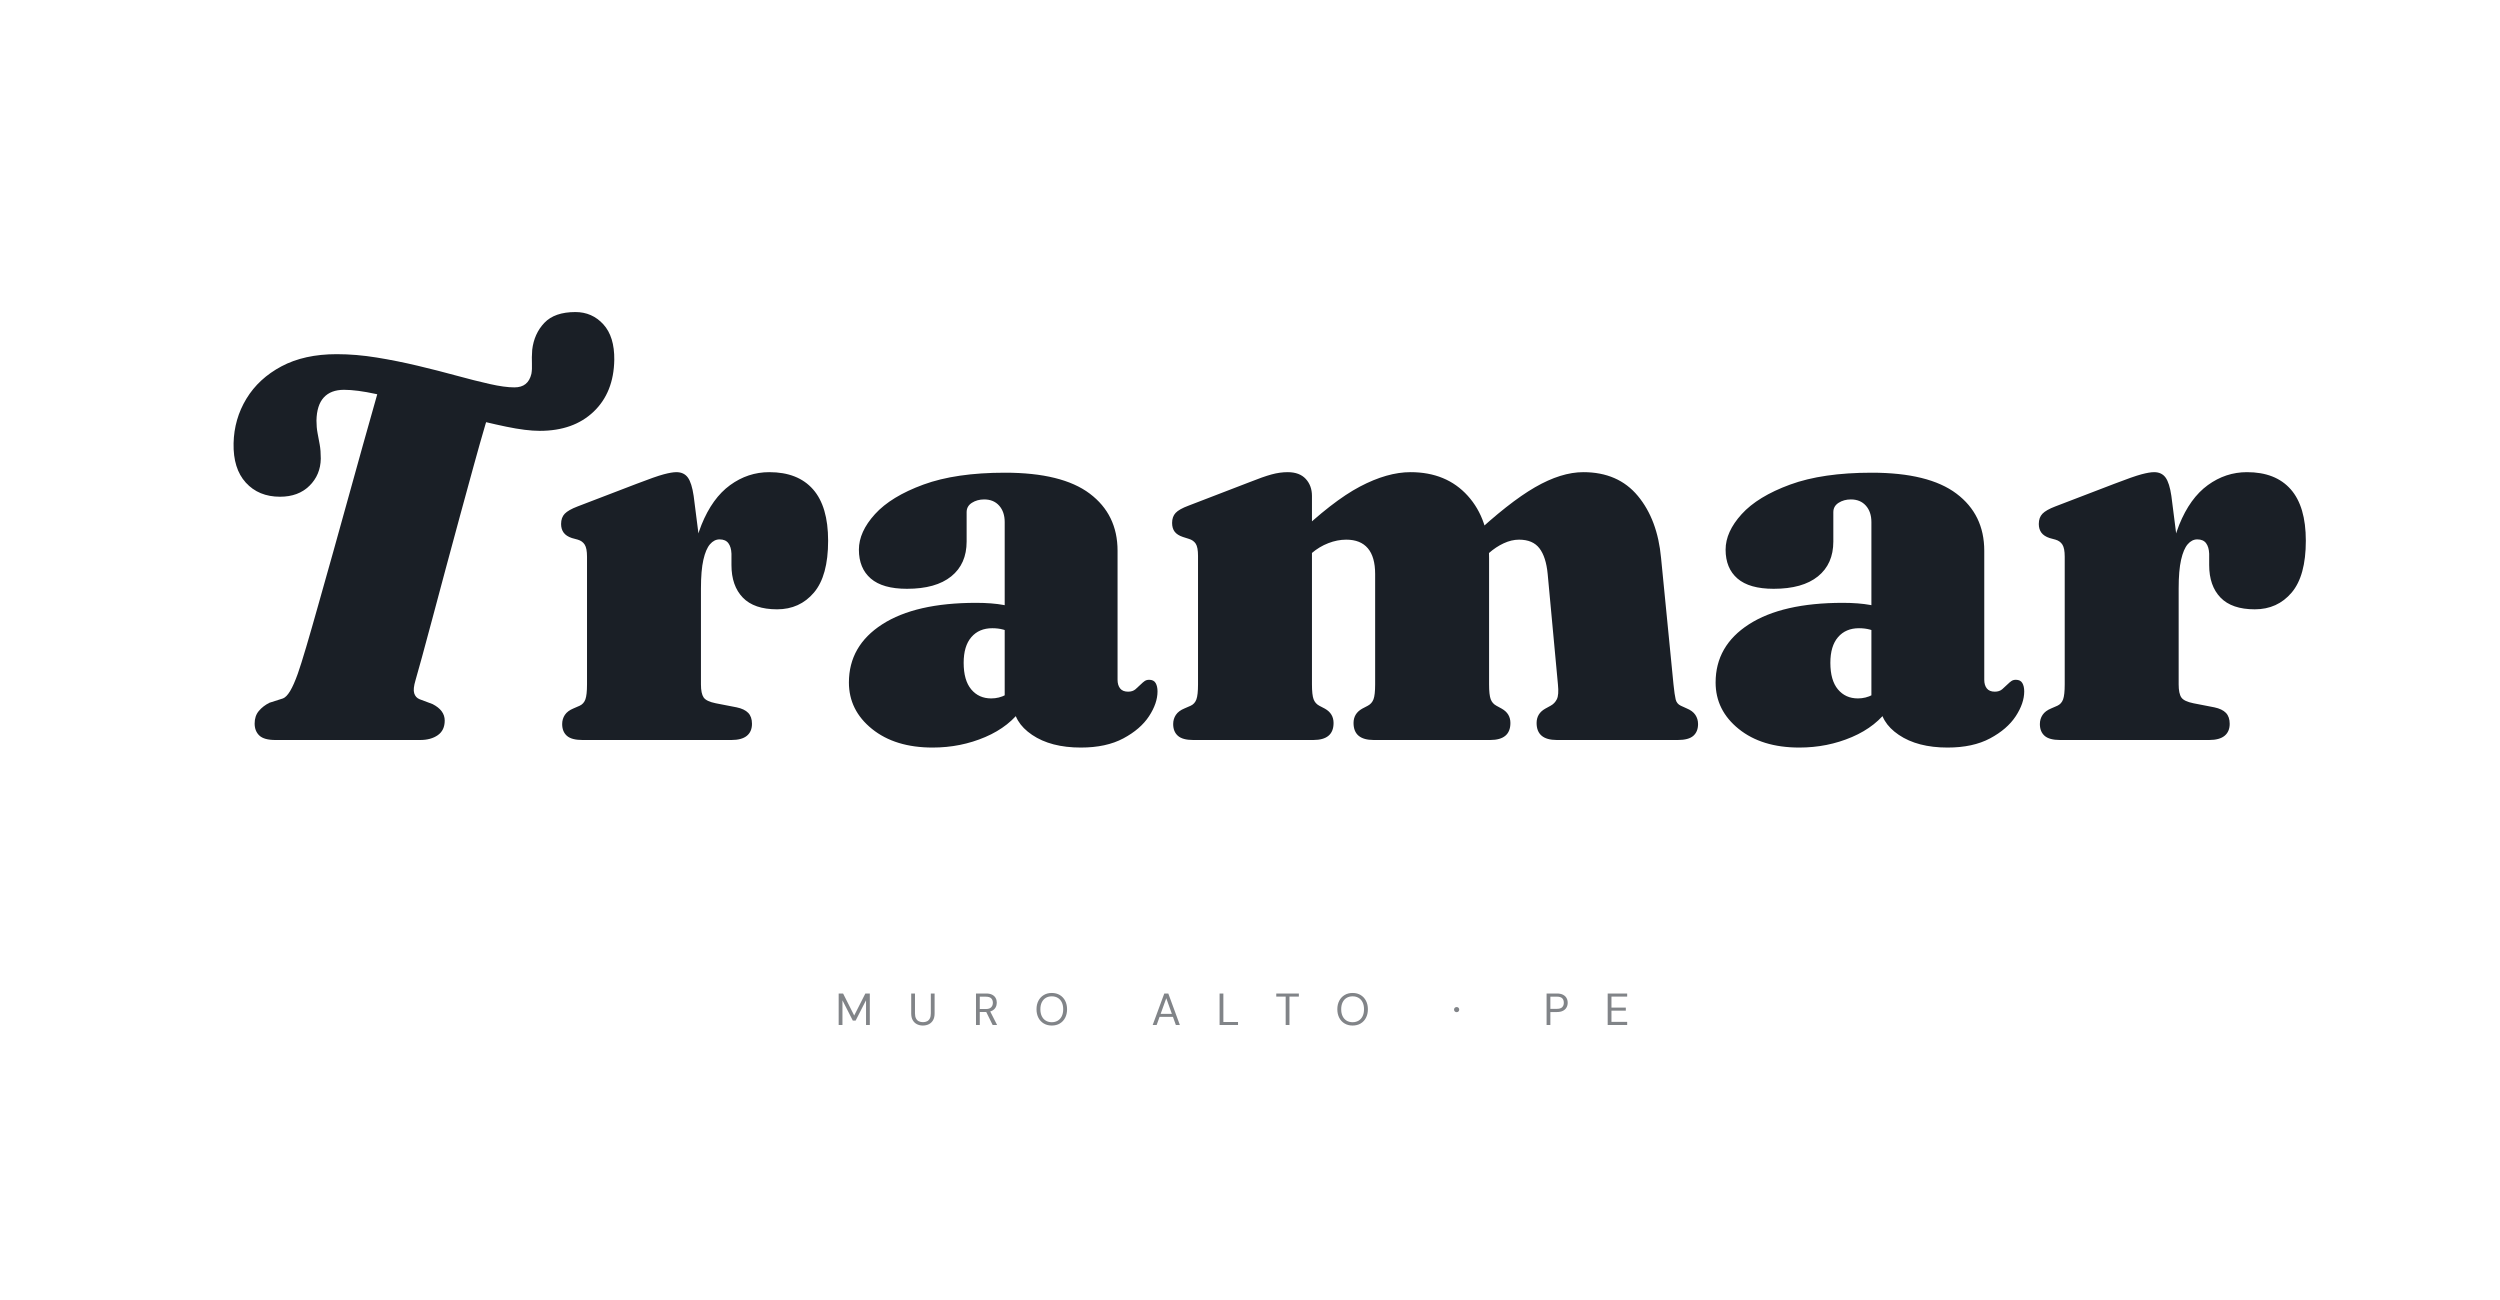
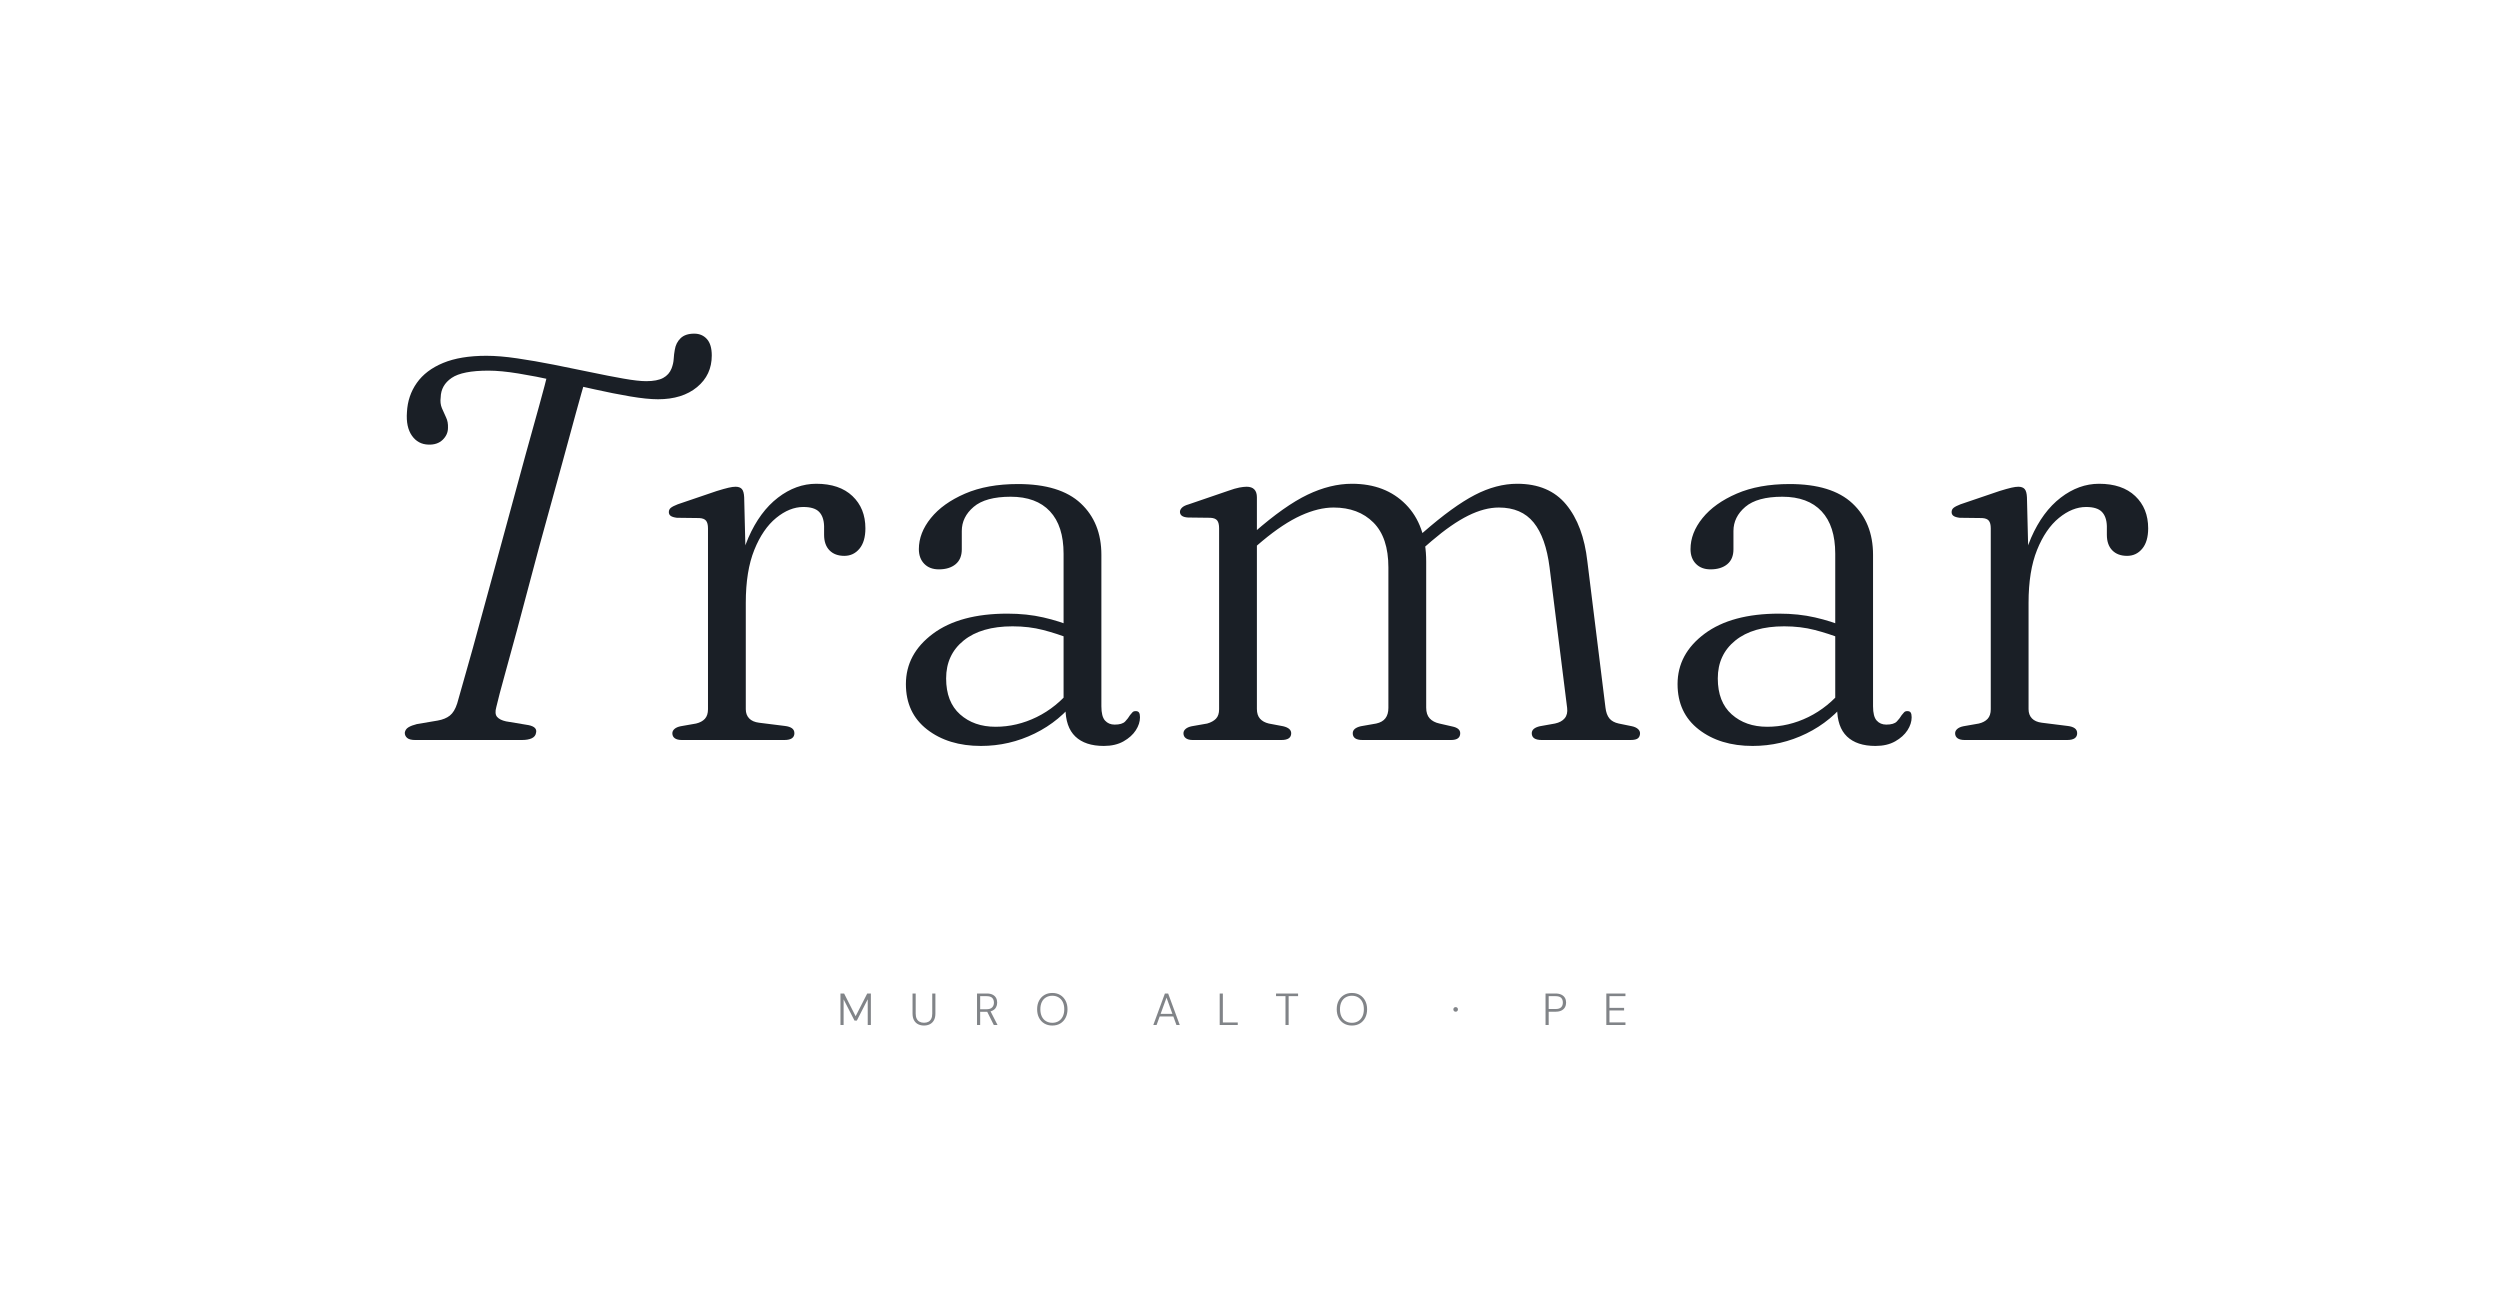
<svg xmlns="http://www.w3.org/2000/svg" viewBox="0 0 500 260" width="500" height="260">
  <g fill="#1A1F26">
-     <g transform="translate(37.59,148.00) scale(0.054)">
-       <path d="M551 -1429Q623 -1429 699.5 -1416.5Q776 -1404 851.5 -1386.0Q927 -1368 994.5 -1349.5Q1062 -1331 1117.5 -1318.5Q1173 -1306 1209 -1306Q1235 -1306 1250.5 -1318.5Q1266 -1331 1272 -1356Q1275 -1373 1274.0 -1394.5Q1273 -1416 1275 -1445Q1282 -1505 1320.0 -1545.0Q1358 -1585 1435 -1585Q1497 -1585 1538.5 -1539.5Q1580 -1494 1579 -1408Q1577 -1287 1502.5 -1216.0Q1428 -1145 1303 -1145Q1253 -1145 1178.5 -1160.5Q1104 -1176 1019.5 -1198.5Q935 -1221 851.5 -1243.5Q768 -1266 696.5 -1281.5Q625 -1297 578 -1297Q529 -1297 503.0 -1268.5Q477 -1240 476 -1183Q476 -1158 480.0 -1137.0Q484 -1116 488.0 -1094.0Q492 -1072 492 -1042Q491 -982 450.0 -941.5Q409 -901 341 -901Q262 -901 214.5 -953.0Q167 -1005 169 -1099Q171 -1189 216.5 -1264.0Q262 -1339 346.5 -1384.0Q431 -1429 551 -1429ZM843 -222Q833 -189 838.0 -173.0Q843 -157 858 -151L906 -133Q951 -110 951 -72Q951 -36 925.5 -18.0Q900 0 860 0H324Q282 0 264.5 -16.5Q247 -33 247 -61Q247 -89 262.5 -107.5Q278 -126 302 -138L352 -154Q365 -159 378.5 -181.5Q392 -204 407 -246Q418 -277 438.0 -344.5Q458 -412 483.5 -503.0Q509 -594 538.0 -696.5Q567 -799 595.0 -901.5Q623 -1004 648.5 -1094.0Q674 -1184 692.5 -1250.0Q711 -1316 719 -1344L1133 -1265Q1121 -1234 1101.5 -1168.0Q1082 -1102 1058.0 -1014.5Q1034 -927 1007.0 -828.0Q980 -729 954.0 -632.0Q928 -535 905.5 -450.5Q883 -366 866.5 -306.0Q850 -246 843 -222Z" />
+     <g transform="translate(68.59,148.00) scale(0.054)">
+       <path d="M531 -1423Q581 -1423 645.5 -1413.5Q710 -1404 781.0 -1390.0Q852 -1376 918.5 -1362.0Q985 -1348 1039.0 -1338.5Q1093 -1329 1123 -1329Q1164 -1329 1186.0 -1341.0Q1208 -1353 1217 -1376Q1224 -1394 1225.0 -1411.5Q1226 -1429 1229 -1445Q1233 -1471 1250.5 -1488.0Q1268 -1505 1301 -1505Q1330 -1505 1348.0 -1485.0Q1366 -1465 1366 -1424Q1366 -1352 1311.5 -1307.0Q1257 -1262 1167 -1262Q1126 -1262 1064.0 -1272.5Q1002 -1283 930.5 -1299.0Q859 -1315 786.5 -1331.0Q714 -1347 649.5 -1357.5Q585 -1368 539 -1368Q442 -1368 402.5 -1341.0Q363 -1314 362 -1269Q359 -1247 366.5 -1229.0Q374 -1211 382.0 -1194.5Q390 -1178 389 -1156Q389 -1131 369.5 -1112.0Q350 -1093 317 -1094Q278 -1095 255.5 -1127.0Q233 -1159 237 -1214Q240 -1275 273.5 -1322.5Q307 -1370 371.0 -1396.5Q435 -1423 531 -1423ZM568 -122Q561 -97 571.0 -85.5Q581 -74 604 -69L688 -55Q721 -48 715 -26Q713 -13 699.5 -6.5Q686 0 663 0H267Q247 0 238.0 -7.5Q229 -15 229 -27Q231 -40 242.5 -47.0Q254 -54 274 -59L351 -72Q379 -77 396.0 -90.5Q413 -104 423 -135Q436 -182 458.0 -258.5Q480 -335 506.0 -431.5Q532 -528 561.5 -634.5Q591 -741 620.0 -849.5Q649 -958 676.5 -1057.0Q704 -1156 726.5 -1237.0Q749 -1318 762 -1372L901 -1346Q885 -1292 862.5 -1210.0Q840 -1128 813.0 -1028.5Q786 -929 756.0 -821.5Q726 -714 698.0 -607.5Q670 -501 644.5 -406.5Q619 -312 598.5 -238.5Q578 -165 568 -122Z" />
    </g>
-     <g transform="translate(37.59,148.00) scale(0.054)">
-       <path d="M1862 -546Q1862 -698 1902.0 -797.0Q1942 -896 2008.0 -944.0Q2074 -992 2153 -992Q2259 -992 2315.0 -928.5Q2371 -865 2371 -738Q2371 -608 2318.5 -546.0Q2266 -484 2182 -484Q2097 -484 2055.0 -527.5Q2013 -571 2013 -648V-690Q2012 -715 2001.5 -729.0Q1991 -743 1969 -743Q1949 -743 1933.5 -725.0Q1918 -707 1909.0 -667.5Q1900 -628 1900 -561ZM1873 -904 1900 -692V-206Q1900 -172 1910.0 -157.5Q1920 -143 1955 -136L2032 -121Q2061 -115 2075.0 -100.5Q2089 -86 2089 -60Q2089 -31 2070.0 -15.5Q2051 0 2013 0H1461Q1421 0 1403.5 -15.5Q1386 -31 1386 -59Q1386 -78 1396.0 -93.0Q1406 -108 1428 -117L1451 -127Q1466 -134 1472.0 -150.5Q1478 -167 1478 -206V-679Q1478 -710 1469.5 -723.5Q1461 -737 1444 -742L1422 -748Q1401 -755 1391.5 -768.0Q1382 -781 1382 -800Q1382 -824 1395.5 -838.0Q1409 -852 1443 -865L1662 -949Q1732 -976 1762.0 -984.0Q1792 -992 1809 -992Q1837 -992 1851.5 -972.0Q1866 -952 1873 -904Z M3057 -136V-159H3025V-807Q3025 -845 3004.5 -868.0Q2984 -891 2949 -891Q2923 -891 2903.5 -878.5Q2884 -866 2884 -844V-735Q2884 -652 2827.0 -606.0Q2770 -560 2663 -560Q2573 -560 2529.0 -598.0Q2485 -636 2485 -705Q2485 -771 2544.5 -836.5Q2604 -902 2724.0 -946.0Q2844 -990 3026 -990Q3237 -990 3340.0 -912.5Q3443 -835 3443 -701V-223Q3443 -203 3452.5 -191.0Q3462 -179 3482 -179Q3499 -179 3509.5 -188.0Q3520 -197 3529 -206Q3536 -213 3543.0 -218.0Q3550 -223 3560 -223Q3577 -223 3584.0 -211.0Q3591 -199 3591 -180Q3591 -136 3559.5 -88.0Q3528 -40 3464.5 -6.0Q3401 28 3307 28Q3196 28 3126.5 -19.0Q3057 -66 3057 -136ZM2448 -213Q2448 -349 2571.5 -428.5Q2695 -508 2919 -508Q2978 -508 3021.5 -500.0Q3065 -492 3093 -477L3059 -392Q3038 -404 3019.5 -409.0Q3001 -414 2979 -414Q2930 -414 2901.5 -381.0Q2873 -348 2873 -286Q2873 -221 2901.0 -187.5Q2929 -154 2975 -154Q3004 -154 3029.5 -167.5Q3055 -181 3068 -199L3092 -121Q3044 -50 2953.0 -11.0Q2862 28 2758 28Q2619 28 2533.5 -41.0Q2448 -110 2448 -213Z M4163 -904V-206Q4163 -167 4169.0 -151.0Q4175 -135 4190 -127L4211 -116Q4243 -98 4243 -63Q4243 0 4168 0H3723Q3684 0 3666.5 -15.5Q3649 -31 3649 -59Q3649 -78 3659.0 -93.0Q3669 -108 3691 -117L3714 -127Q3729 -134 3735.0 -150.5Q3741 -167 3741 -206V-682Q3741 -714 3732.5 -727.0Q3724 -740 3707 -745L3685 -752Q3664 -759 3654.5 -771.5Q3645 -784 3645 -804Q3645 -827 3658.0 -841.0Q3671 -855 3706 -868L3932 -955Q3982 -975 4013.0 -983.5Q4044 -992 4073 -992Q4117 -992 4140.0 -967.0Q4163 -942 4163 -904ZM4127 -660 4068 -723 4099 -751Q4239 -885 4340.5 -938.5Q4442 -992 4528 -992Q4661 -992 4740.0 -904.5Q4819 -817 4819 -674V-206Q4819 -167 4825.0 -151.0Q4831 -135 4846 -127L4866 -116Q4898 -98 4898 -63Q4898 0 4823 0H4392Q4317 0 4317 -63Q4317 -98 4349 -116L4370 -127Q4385 -135 4391.0 -151.0Q4397 -167 4397 -206V-615Q4397 -678 4370.0 -710.0Q4343 -742 4290 -742Q4257 -742 4223.5 -729.0Q4190 -716 4162 -692ZM4783 -660 4724 -723 4754 -751Q4892 -880 4989.0 -936.0Q5086 -992 5168 -992Q5297 -992 5370.0 -904.0Q5443 -816 5456 -674L5502 -206Q5506 -167 5510.0 -150.5Q5514 -134 5529 -127L5551 -117Q5573 -108 5583.0 -93.0Q5593 -78 5593 -59Q5593 -31 5575.5 -15.5Q5558 0 5518 0H5070Q4995 0 4995 -63Q4995 -98 5027 -116L5047 -127Q5062 -135 5070.0 -151.0Q5078 -167 5074 -206L5036 -615Q5030 -678 5005.5 -710.0Q4981 -742 4930 -742Q4902 -742 4873.0 -728.5Q4844 -715 4818 -692Z M6267 -136V-159H6235V-807Q6235 -845 6214.5 -868.0Q6194 -891 6159 -891Q6133 -891 6113.5 -878.5Q6094 -866 6094 -844V-735Q6094 -652 6037.0 -606.0Q5980 -560 5873 -560Q5783 -560 5739.0 -598.0Q5695 -636 5695 -705Q5695 -771 5754.5 -836.5Q5814 -902 5934.0 -946.0Q6054 -990 6236 -990Q6447 -990 6550.0 -912.5Q6653 -835 6653 -701V-223Q6653 -203 6662.5 -191.0Q6672 -179 6692 -179Q6709 -179 6719.5 -188.0Q6730 -197 6739 -206Q6746 -213 6753.0 -218.0Q6760 -223 6770 -223Q6787 -223 6794.0 -211.0Q6801 -199 6801 -180Q6801 -136 6769.5 -88.0Q6738 -40 6674.5 -6.0Q6611 28 6517 28Q6406 28 6336.5 -19.0Q6267 -66 6267 -136ZM5658 -213Q5658 -349 5781.5 -428.5Q5905 -508 6129 -508Q6188 -508 6231.5 -500.0Q6275 -492 6303 -477L6269 -392Q6248 -404 6229.5 -409.0Q6211 -414 6189 -414Q6140 -414 6111.5 -381.0Q6083 -348 6083 -286Q6083 -221 6111.0 -187.5Q6139 -154 6185 -154Q6214 -154 6239.5 -167.5Q6265 -181 6278 -199L6302 -121Q6254 -50 6163.0 -11.0Q6072 28 5968 28Q5829 28 5743.5 -41.0Q5658 -110 5658 -213Z M7335 -546Q7335 -698 7375.0 -797.0Q7415 -896 7481.0 -944.0Q7547 -992 7626 -992Q7732 -992 7788.0 -928.5Q7844 -865 7844 -738Q7844 -608 7791.5 -546.0Q7739 -484 7655 -484Q7570 -484 7528.0 -527.5Q7486 -571 7486 -648V-690Q7485 -715 7474.5 -729.0Q7464 -743 7442 -743Q7422 -743 7406.5 -725.0Q7391 -707 7382.0 -667.5Q7373 -628 7373 -561ZM7346 -904 7373 -692V-206Q7373 -172 7383.0 -157.5Q7393 -143 7428 -136L7505 -121Q7534 -115 7548.0 -100.5Q7562 -86 7562 -60Q7562 -31 7543.0 -15.5Q7524 0 7486 0H6934Q6894 0 6876.5 -15.5Q6859 -31 6859 -59Q6859 -78 6869.0 -93.0Q6879 -108 6901 -117L6924 -127Q6939 -134 6945.0 -150.5Q6951 -167 6951 -206V-679Q6951 -710 6942.5 -723.5Q6934 -737 6917 -742L6895 -748Q6874 -755 6864.5 -768.0Q6855 -781 6855 -800Q6855 -824 6868.5 -838.0Q6882 -852 6916 -865L7135 -949Q7205 -976 7235.0 -984.0Q7265 -992 7282 -992Q7310 -992 7324.5 -972.0Q7339 -952 7346 -904Z" />
+     <g transform="translate(68.59,148.00) scale(0.054)">
+       <path d="M1459 -513Q1459 -652 1501.5 -749.0Q1544 -846 1611.0 -897.5Q1678 -949 1753 -949Q1839 -949 1887.0 -903.5Q1935 -858 1935 -784Q1935 -735 1913.0 -708.5Q1891 -682 1857 -682Q1822 -682 1802.0 -702.5Q1782 -723 1782 -760V-792Q1781 -827 1763.5 -845.0Q1746 -863 1705 -863Q1654 -863 1604.5 -822.5Q1555 -782 1523.5 -704.0Q1492 -626 1492 -508ZM1486 -899 1492 -656V-114Q1492 -93 1504.5 -80.0Q1517 -67 1541 -64L1637 -52Q1654 -50 1663.0 -43.5Q1672 -37 1672 -25Q1672 -13 1663.0 -6.5Q1654 0 1635 0H1255Q1238 0 1229.0 -6.5Q1220 -13 1220 -25Q1220 -34 1228.0 -41.0Q1236 -48 1251 -51L1308 -61Q1329 -66 1340.5 -78.5Q1352 -91 1352 -114V-784Q1352 -803 1345.0 -812.0Q1338 -821 1320 -822L1237 -823Q1221 -825 1214.0 -830.0Q1207 -835 1207 -844Q1207 -854 1214.5 -860.0Q1222 -866 1240 -873L1384 -922Q1413 -931 1428.5 -934.5Q1444 -938 1454 -938Q1470 -938 1477.5 -929.5Q1485 -921 1486 -899Z M2676 -119V-137L2669 -145V-690Q2669 -793 2618.5 -847.0Q2568 -901 2473 -901Q2380 -901 2336.0 -863.5Q2292 -826 2292 -774V-706Q2292 -670 2269.0 -651.0Q2246 -632 2207 -632Q2173 -632 2153.0 -652.5Q2133 -673 2133 -707Q2133 -767 2177.5 -822.0Q2222 -877 2304.0 -912.5Q2386 -948 2500 -948Q2656 -948 2732.5 -876.5Q2809 -805 2809 -686V-125Q2809 -87 2822.5 -72.0Q2836 -57 2858 -57Q2886 -57 2897.0 -68.5Q2908 -80 2915 -92Q2920 -98 2924.0 -102.5Q2928 -107 2936 -107Q2945 -107 2948.5 -101.5Q2952 -96 2952 -84Q2952 -60 2936.5 -36.0Q2921 -12 2891.0 5.0Q2861 22 2818 22Q2749 22 2712.5 -13.0Q2676 -48 2676 -119ZM2085 -207Q2085 -319 2185.0 -393.5Q2285 -468 2461 -468Q2533 -468 2594.0 -454.0Q2655 -440 2704 -419L2693 -375Q2645 -394 2593.0 -407.5Q2541 -421 2480 -421Q2364 -421 2299.0 -368.5Q2234 -316 2234 -228Q2234 -141 2285.5 -95.0Q2337 -49 2417 -49Q2496 -49 2569.5 -85.0Q2643 -121 2699 -190L2719 -154Q2656 -70 2562.0 -24.0Q2468 22 2363 22Q2242 22 2163.5 -39.0Q2085 -100 2085 -207Z M3385 -899V-115Q3385 -92 3396.5 -79.0Q3408 -66 3429 -61L3482 -51Q3512 -44 3512 -25Q3512 0 3476 0H3147Q3131 0 3122.0 -6.5Q3113 -13 3113 -25Q3113 -34 3121.0 -41.0Q3129 -48 3144 -51L3201 -61Q3222 -67 3233.5 -79.0Q3245 -91 3245 -114V-784Q3245 -804 3238.0 -813.0Q3231 -822 3213 -823L3130 -824Q3114 -825 3107.0 -830.5Q3100 -836 3100 -845Q3100 -853 3107.5 -860.5Q3115 -868 3133 -873L3279 -923Q3304 -932 3320.0 -935.0Q3336 -938 3347 -938Q3366 -938 3375.5 -928.0Q3385 -918 3385 -899ZM3358 -697 3327 -729 3375 -769Q3488 -868 3572.5 -908.5Q3657 -949 3737 -949Q3861 -949 3936.5 -872.5Q4012 -796 4012 -661V-120Q4012 -94 4025.0 -80.0Q4038 -66 4061 -61L4109 -50Q4138 -44 4138 -25Q4138 0 4104 0H3776Q3740 0 3740 -25Q3740 -44 3770 -51L3827 -61Q3850 -66 3861.0 -80.5Q3872 -95 3872 -119V-639Q3872 -750 3816.5 -805.5Q3761 -861 3669 -861Q3613 -861 3548.0 -831.5Q3483 -802 3405 -737ZM3986 -697 3953 -729 4001 -769Q4112 -866 4192.0 -907.5Q4272 -949 4349 -949Q4467 -949 4530.5 -872.0Q4594 -795 4609 -661L4676 -120Q4679 -94 4690.5 -80.0Q4702 -66 4725 -61L4774 -51Q4788 -48 4796.0 -41.0Q4804 -34 4804 -25Q4804 -13 4796.5 -6.5Q4789 0 4769 0H4440Q4403 0 4403 -25Q4403 -44 4433 -51L4489 -61Q4513 -66 4525.0 -80.5Q4537 -95 4534 -119L4469 -639Q4455 -750 4410.0 -805.5Q4365 -861 4281 -861Q4228 -861 4167.5 -831.0Q4107 -801 4032 -737Z M5534 -119V-137L5527 -145V-690Q5527 -793 5476.5 -847.0Q5426 -901 5331 -901Q5238 -901 5194.0 -863.5Q5150 -826 5150 -774V-706Q5150 -670 5127.0 -651.0Q5104 -632 5065 -632Q5031 -632 5011.0 -652.5Q4991 -673 4991 -707Q4991 -767 5035.5 -822.0Q5080 -877 5162.0 -912.5Q5244 -948 5358 -948Q5514 -948 5590.5 -876.5Q5667 -805 5667 -686V-125Q5667 -87 5680.5 -72.0Q5694 -57 5716 -57Q5744 -57 5755.0 -68.5Q5766 -80 5773 -92Q5778 -98 5782.0 -102.5Q5786 -107 5794 -107Q5803 -107 5806.5 -101.5Q5810 -96 5810 -84Q5810 -60 5794.5 -36.0Q5779 -12 5749.0 5.0Q5719 22 5676 22Q5607 22 5570.5 -13.0Q5534 -48 5534 -119ZM4943 -207Q4943 -319 5043.0 -393.5Q5143 -468 5319 -468Q5391 -468 5452.0 -454.0Q5513 -440 5562 -419L5551 -375Q5503 -394 5451.0 -407.5Q5399 -421 5338 -421Q5222 -421 5157.0 -368.5Q5092 -316 5092 -228Q5092 -141 5143.5 -95.0Q5195 -49 5275 -49Q5354 -49 5427.5 -85.0Q5501 -121 5557 -190L5577 -154Q5514 -70 5420.0 -24.0Q5326 22 5221 22Q5100 22 5021.5 -39.0Q4943 -100 4943 -207Z M6210 -513Q6210 -652 6252.5 -749.0Q6295 -846 6362.0 -897.5Q6429 -949 6504 -949Q6590 -949 6638.0 -903.5Q6686 -858 6686 -784Q6686 -735 6664.0 -708.5Q6642 -682 6608 -682Q6573 -682 6553.0 -702.5Q6533 -723 6533 -760V-792Q6532 -827 6514.5 -845.0Q6497 -863 6456 -863Q6405 -863 6355.5 -822.5Q6306 -782 6274.5 -704.0Q6243 -626 6243 -508ZM6237 -899 6243 -656V-114Q6243 -93 6255.5 -80.0Q6268 -67 6292 -64L6388 -52Q6405 -50 6414.0 -43.5Q6423 -37 6423 -25Q6423 -13 6414.0 -6.5Q6405 0 6386 0H6006Q5989 0 5980.0 -6.5Q5971 -13 5971 -25Q5971 -34 5979.0 -41.0Q5987 -48 6002 -51L6059 -61Q6080 -66 6091.5 -78.5Q6103 -91 6103 -114V-784Q6103 -803 6096.0 -812.0Q6089 -821 6071 -822L5988 -823Q5972 -825 5965.0 -830.0Q5958 -835 5958 -844Q5958 -854 5965.5 -860.0Q5973 -866 5991 -873L6135 -922Q6164 -931 6179.5 -934.5Q6195 -938 6205 -938Q6221 -938 6228.5 -929.5Q6236 -921 6237 -899Z" />
    </g>
  </g>
  <g fill="#1A1F26" opacity="0.55">
-     <g transform="translate(167.06,205.00) scale(0.009)">
-       <path d="M75 0V-700H173L420 -211L668 -700H767V0H683V-550L452 -98H389L159 -548V0Z M1945.778 12Q1873.778 12 1815.278 -17.0Q1756.778 -46 1721.778 -105.5Q1686.778 -165 1686.778 -258V-700H1770.778V-257Q1770.778 -189 1793.278 -146.0Q1815.778 -103 1855.778 -83.0Q1895.778 -63 1947.778 -63Q2000.778 -63 2039.778 -83.0Q2078.778 -103 2100.778 -146.0Q2122.778 -189 2122.778 -257V-700H2206.778V-258Q2206.778 -165 2171.778 -105.5Q2136.778 -46 2077.778 -17.0Q2018.778 12 1945.778 12Z M3126.556 0V-700H3352.556Q3434.556 -700 3486.556 -672.5Q3538.556 -645 3563.556 -599.0Q3588.556 -553 3588.556 -495Q3588.556 -439 3563.056 -392.0Q3537.556 -345 3484.556 -317.0Q3431.556 -289 3348.556 -289H3210.556V0ZM3496.556 0 3342.556 -313H3436.556L3595.556 0ZM3210.556 -355H3346.556Q3426.556 -355 3464.056 -394.0Q3501.556 -433 3501.556 -494Q3501.556 -556 3465.056 -592.5Q3428.556 -629 3345.556 -629H3210.556Z M4810.333 12Q4709.333 12 4632.833 -33.5Q4556.333 -79 4513.833 -160.5Q4471.333 -242 4471.333 -350Q4471.333 -457 4513.833 -538.5Q4556.333 -620 4632.833 -666.0Q4709.333 -712 4810.333 -712Q4913.333 -712 4989.333 -666.0Q5065.333 -620 5107.833 -538.5Q5150.333 -457 5150.333 -350Q5150.333 -242 5107.833 -160.5Q5065.333 -79 4989.333 -33.5Q4913.333 12 4810.333 12ZM4810.333 -62Q4886.333 -62 4943.833 -96.5Q5001.333 -131 5032.833 -195.5Q5064.333 -260 5064.333 -350Q5064.333 -440 5032.833 -504.5Q5001.333 -569 4943.833 -603.0Q4886.333 -637 4810.333 -637Q4735.333 -637 4677.833 -603.0Q4620.333 -569 4588.833 -504.5Q4557.333 -440 4557.333 -350Q4557.333 -260 4588.833 -195.5Q4620.333 -131 4677.833 -96.5Q4735.333 -62 4810.333 -62Z M7052.889 0 7310.889 -700H7399.889L7656.889 0H7567.889L7354.889 -595L7140.889 0ZM7170.889 -180 7194.889 -248H7511.889L7535.889 -180Z M8539.667 0V-700H8623.667V-67H8949.667V0Z M10008.444 0V-631H9799.444V-700H10301.444V-631H10092.444V0Z M11495.222 12Q11394.222 12 11317.722 -33.5Q11241.222 -79 11198.722 -160.5Q11156.222 -242 11156.222 -350Q11156.222 -457 11198.722 -538.5Q11241.222 -620 11317.722 -666.0Q11394.222 -712 11495.222 -712Q11598.222 -712 11674.222 -666.0Q11750.222 -620 11792.722 -538.5Q11835.222 -457 11835.222 -350Q11835.222 -242 11792.722 -160.5Q11750.222 -79 11674.222 -33.5Q11598.222 12 11495.222 12ZM11495.222 -62Q11571.222 -62 11628.722 -96.5Q11686.222 -131 11717.722 -195.5Q11749.222 -260 11749.222 -350Q11749.222 -440 11717.722 -504.5Q11686.222 -569 11628.722 -603.0Q11571.222 -637 11495.222 -637Q11420.222 -637 11362.722 -603.0Q11305.222 -569 11273.722 -504.5Q11242.222 -440 11242.222 -350Q11242.222 -260 11273.722 -195.5Q11305.222 -131 11362.722 -96.5Q11420.222 -62 11495.222 -62Z M13807.778 -285Q13782.778 -285 13766.278 -301.5Q13749.778 -318 13749.778 -342Q13749.778 -367 13766.278 -383.0Q13782.778 -399 13807.778 -399Q13832.778 -399 13848.778 -383.0Q13864.778 -367 13864.778 -342Q13864.778 -318 13848.778 -301.5Q13832.778 -285 13807.778 -285Z M15806.333 0V-700H16034.333Q16117.333 -700 16170.833 -672.5Q16224.333 -645 16249.833 -599.0Q16275.333 -553 16275.333 -494Q16275.333 -437 16249.833 -390.5Q16224.333 -344 16171.333 -316.0Q16118.333 -288 16034.333 -288H15890.333V0ZM15890.333 -359H16033.333Q16117.333 -359 16153.333 -396.0Q16189.333 -433 16189.333 -494Q16189.333 -559 16153.333 -594.5Q16117.333 -630 16033.333 -630H15890.333Z M17164.111 0V-700H17597.111V-631H17248.111V-387H17567.111V-319H17248.111V-69H17597.111V0Z" />
+     <g transform="translate(167.39,205.00) scale(0.009)">
+       <path d="M78 0V-700H159L415 -195L673 -700H754V0H684V-572L442 -98H390L148 -570V0Z M1933.778 12Q1862.778 12 1805.278 -16.0Q1747.778 -44 1713.778 -103.5Q1679.778 -163 1679.778 -255V-700H1749.778V-254Q1749.778 -183 1773.278 -137.5Q1796.778 -92 1838.778 -71.0Q1880.778 -50 1934.778 -50Q1989.778 -50 2030.778 -71.0Q2071.778 -92 2094.778 -137.5Q2117.778 -183 2117.778 -254V-700H2187.778V-255Q2187.778 -163 2153.778 -103.5Q2119.778 -44 2062.278 -16.0Q2004.778 12 1933.778 12Z M3112.556 0V-700H3328.556Q3409.556 -700 3461.056 -673.0Q3512.556 -646 3536.556 -600.5Q3560.556 -555 3560.556 -497Q3560.556 -441 3536.056 -394.5Q3511.556 -348 3459.056 -320.5Q3406.556 -293 3324.556 -293H3182.556V0ZM3485.556 0 3328.556 -315H3407.556L3568.556 0ZM3182.556 -350H3323.556Q3409.556 -350 3449.056 -391.0Q3488.556 -432 3488.556 -497Q3488.556 -564 3450.056 -602.5Q3411.556 -641 3322.556 -641H3182.556Z M4785.333 12Q4684.333 12 4608.333 -33.5Q4532.333 -79 4490.333 -160.5Q4448.333 -242 4448.333 -350Q4448.333 -457 4490.333 -538.5Q4532.333 -620 4608.333 -666.0Q4684.333 -712 4785.333 -712Q4888.333 -712 4963.333 -666.0Q5038.333 -620 5080.833 -538.5Q5123.333 -457 5123.333 -350Q5123.333 -242 5080.833 -160.5Q5038.333 -79 4963.333 -33.5Q4888.333 12 4785.333 12ZM4785.333 -49Q4864.333 -49 4924.333 -85.0Q4984.333 -121 5017.833 -188.5Q5051.333 -256 5051.333 -350Q5051.333 -444 5018.333 -511.0Q4985.333 -578 4924.833 -614.0Q4864.333 -650 4785.333 -650Q4707.333 -650 4646.333 -614.0Q4585.333 -578 4552.833 -511.0Q4520.333 -444 4520.333 -350Q4520.333 -256 4552.833 -188.5Q4585.333 -121 4646.333 -85.0Q4707.333 -49 4785.333 -49Z M7029.889 0 7287.889 -700H7359.889L7617.889 0H7543.889L7323.889 -608L7102.889 0ZM7147.889 -189 7168.889 -247H7477.889L7498.889 -189Z M8505.667 0V-700H8575.667V-57H8906.667V0Z M9967.444 0V-642H9757.444V-700H10247.444V-642H10037.444V0Z M11443.222 12Q11342.222 12 11266.222 -33.5Q11190.222 -79 11148.222 -160.5Q11106.222 -242 11106.222 -350Q11106.222 -457 11148.222 -538.5Q11190.222 -620 11266.222 -666.0Q11342.222 -712 11443.222 -712Q11546.222 -712 11621.222 -666.0Q11696.222 -620 11738.722 -538.5Q11781.222 -457 11781.222 -350Q11781.222 -242 11738.722 -160.5Q11696.222 -79 11621.222 -33.5Q11546.222 12 11443.222 12ZM11443.222 -49Q11522.222 -49 11582.222 -85.0Q11642.222 -121 11675.722 -188.5Q11709.222 -256 11709.222 -350Q11709.222 -444 11676.222 -511.0Q11643.222 -578 11582.722 -614.0Q11522.222 -650 11443.222 -650Q11365.222 -650 11304.222 -614.0Q11243.222 -578 11210.722 -511.0Q11178.222 -444 11178.222 -350Q11178.222 -256 11210.722 -188.5Q11243.222 -121 11304.222 -85.0Q11365.222 -49 11443.222 -49Z M13748.778 -295Q13726.778 -295 13712.278 -310.0Q13697.778 -325 13697.778 -347Q13697.778 -369 13712.278 -383.5Q13726.778 -398 13748.778 -398Q13770.778 -398 13785.278 -383.5Q13799.778 -369 13799.778 -347Q13799.778 -325 13785.778 -310.0Q13771.778 -295 13748.778 -295Z M15746.333 0V-700H15965.333Q16047.333 -700 16100.333 -673.0Q16153.333 -646 16178.333 -601.0Q16203.333 -556 16203.333 -497Q16203.333 -441 16178.333 -395.0Q16153.333 -349 16100.833 -322.0Q16048.333 -295 15965.333 -295H15816.333V0ZM15816.333 -355H15966.333Q16055.333 -355 16093.333 -394.0Q16131.333 -433 16131.333 -497Q16131.333 -567 16093.333 -604.0Q16055.333 -641 15966.333 -641H15816.333Z M17097.111 0V-700H17522.111V-642H17167.111V-381H17492.111V-323H17167.111V-58H17522.111V0Z" />
    </g>
  </g>
</svg>
